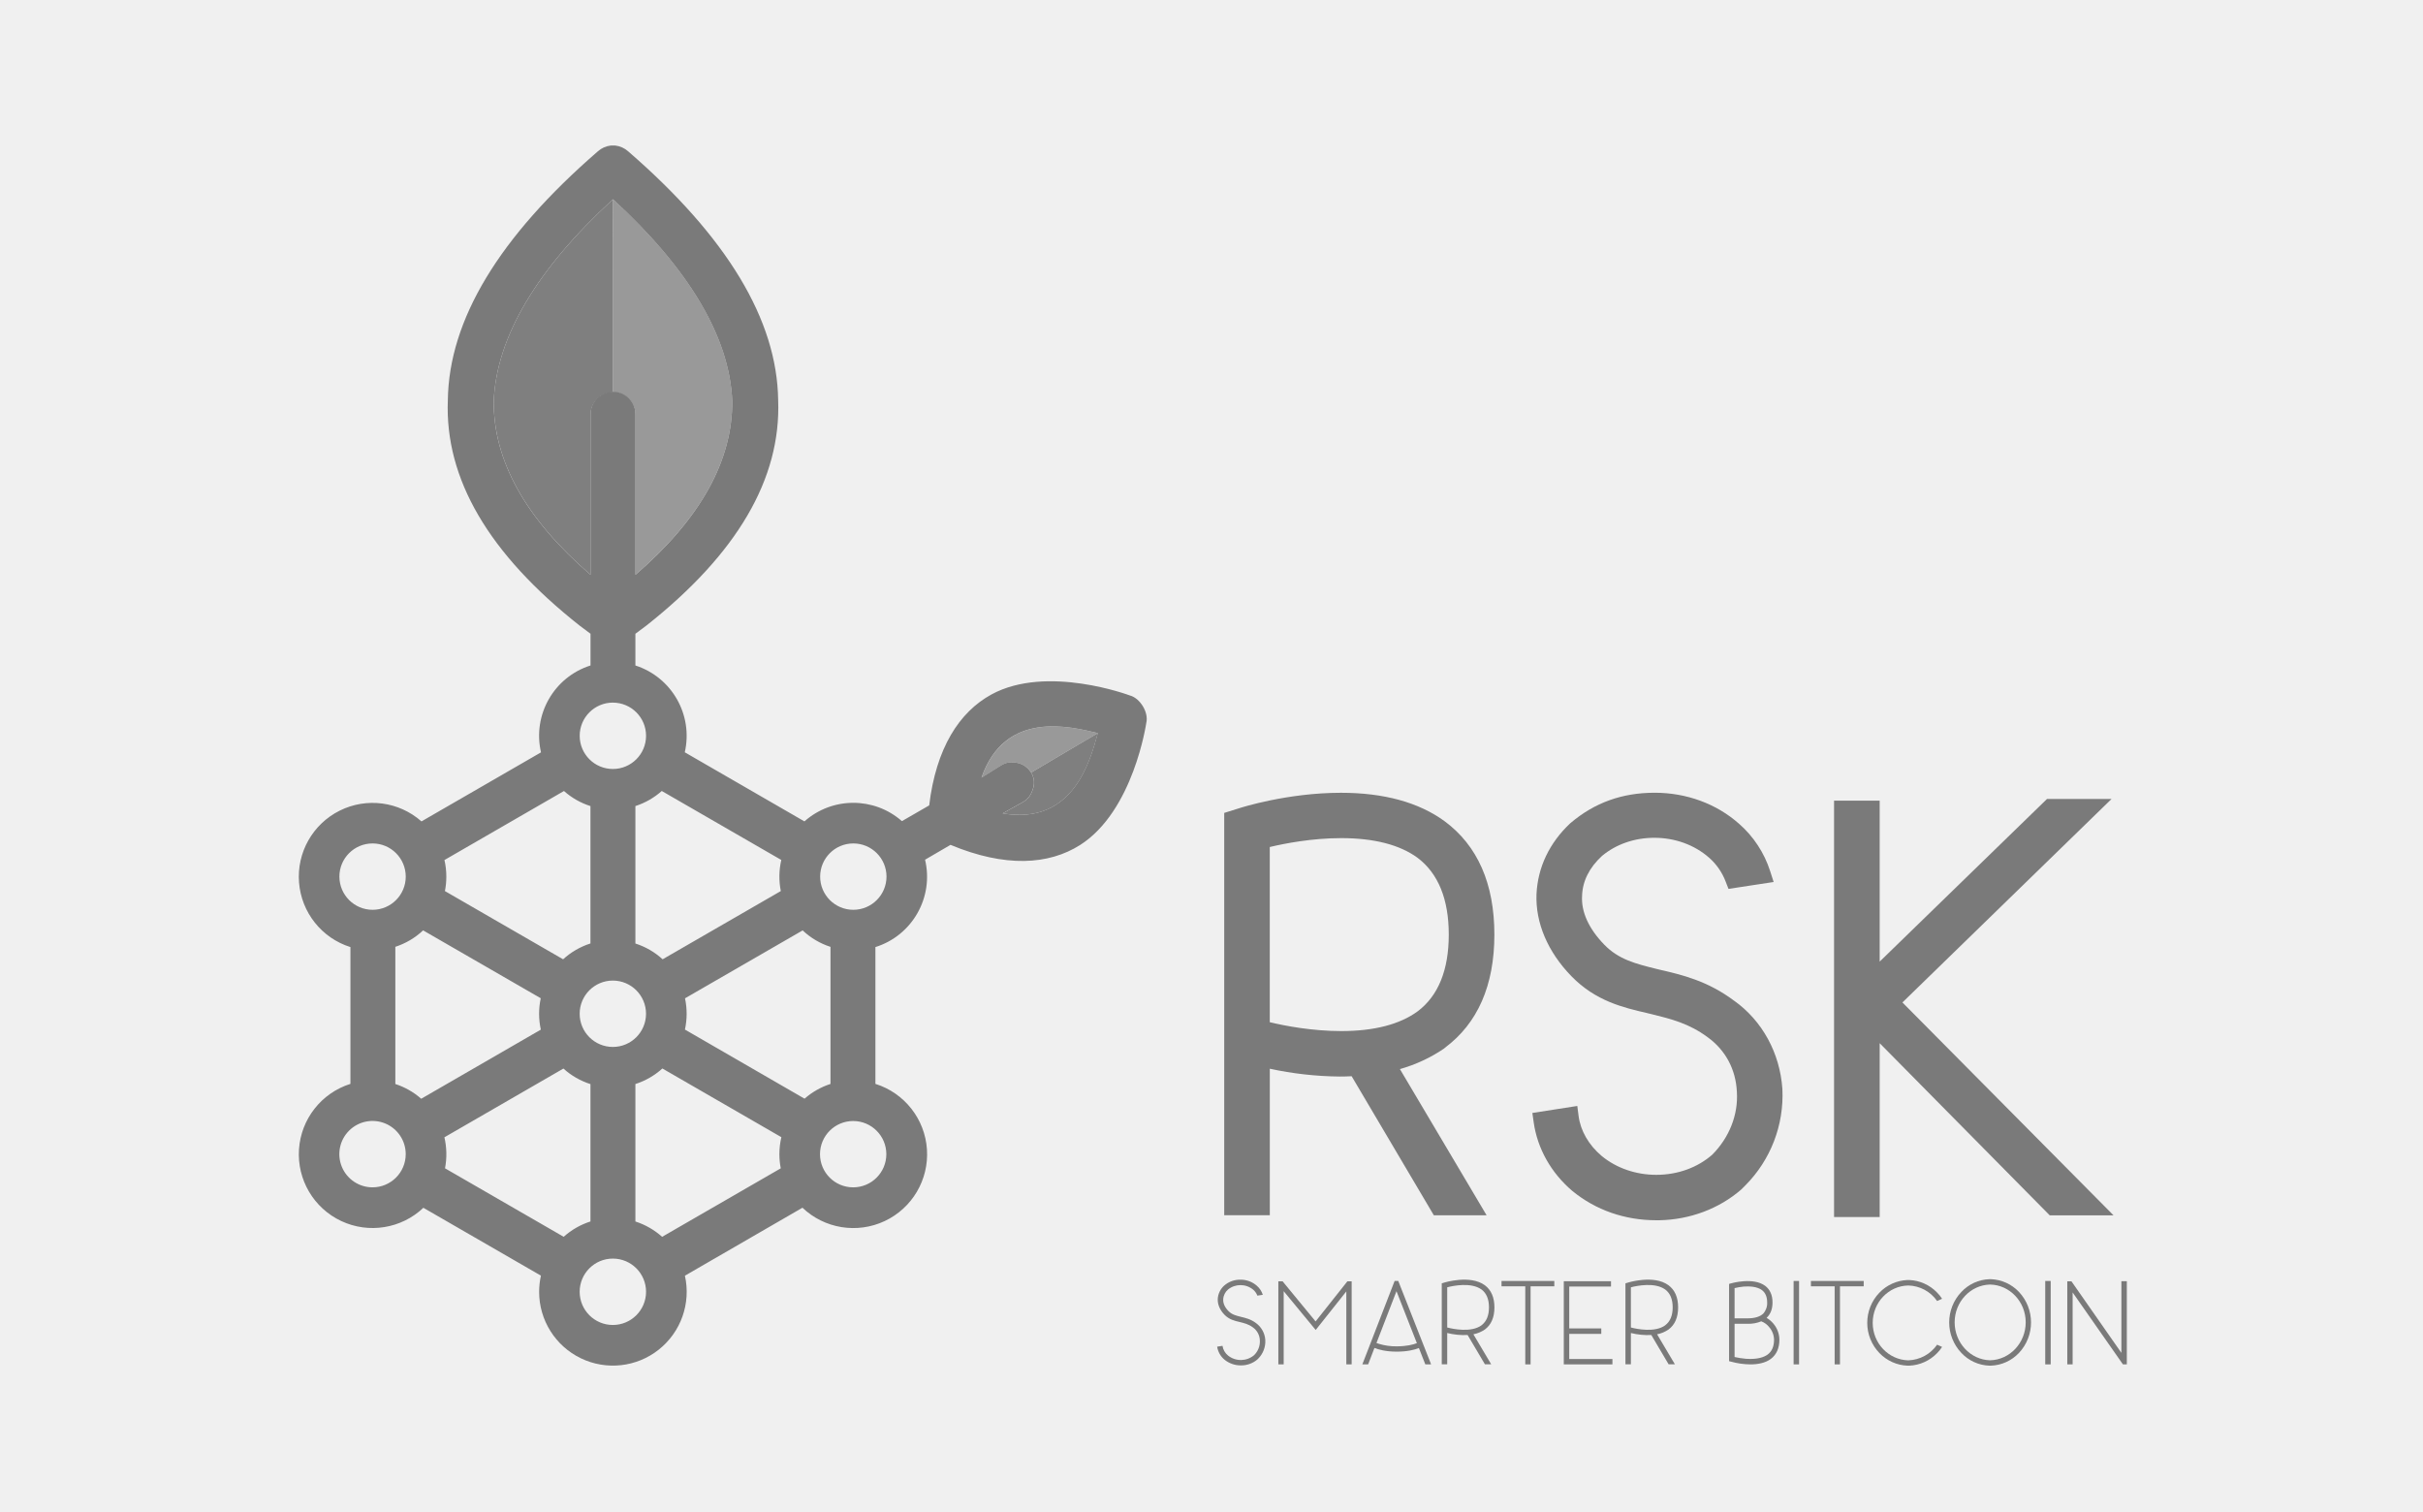
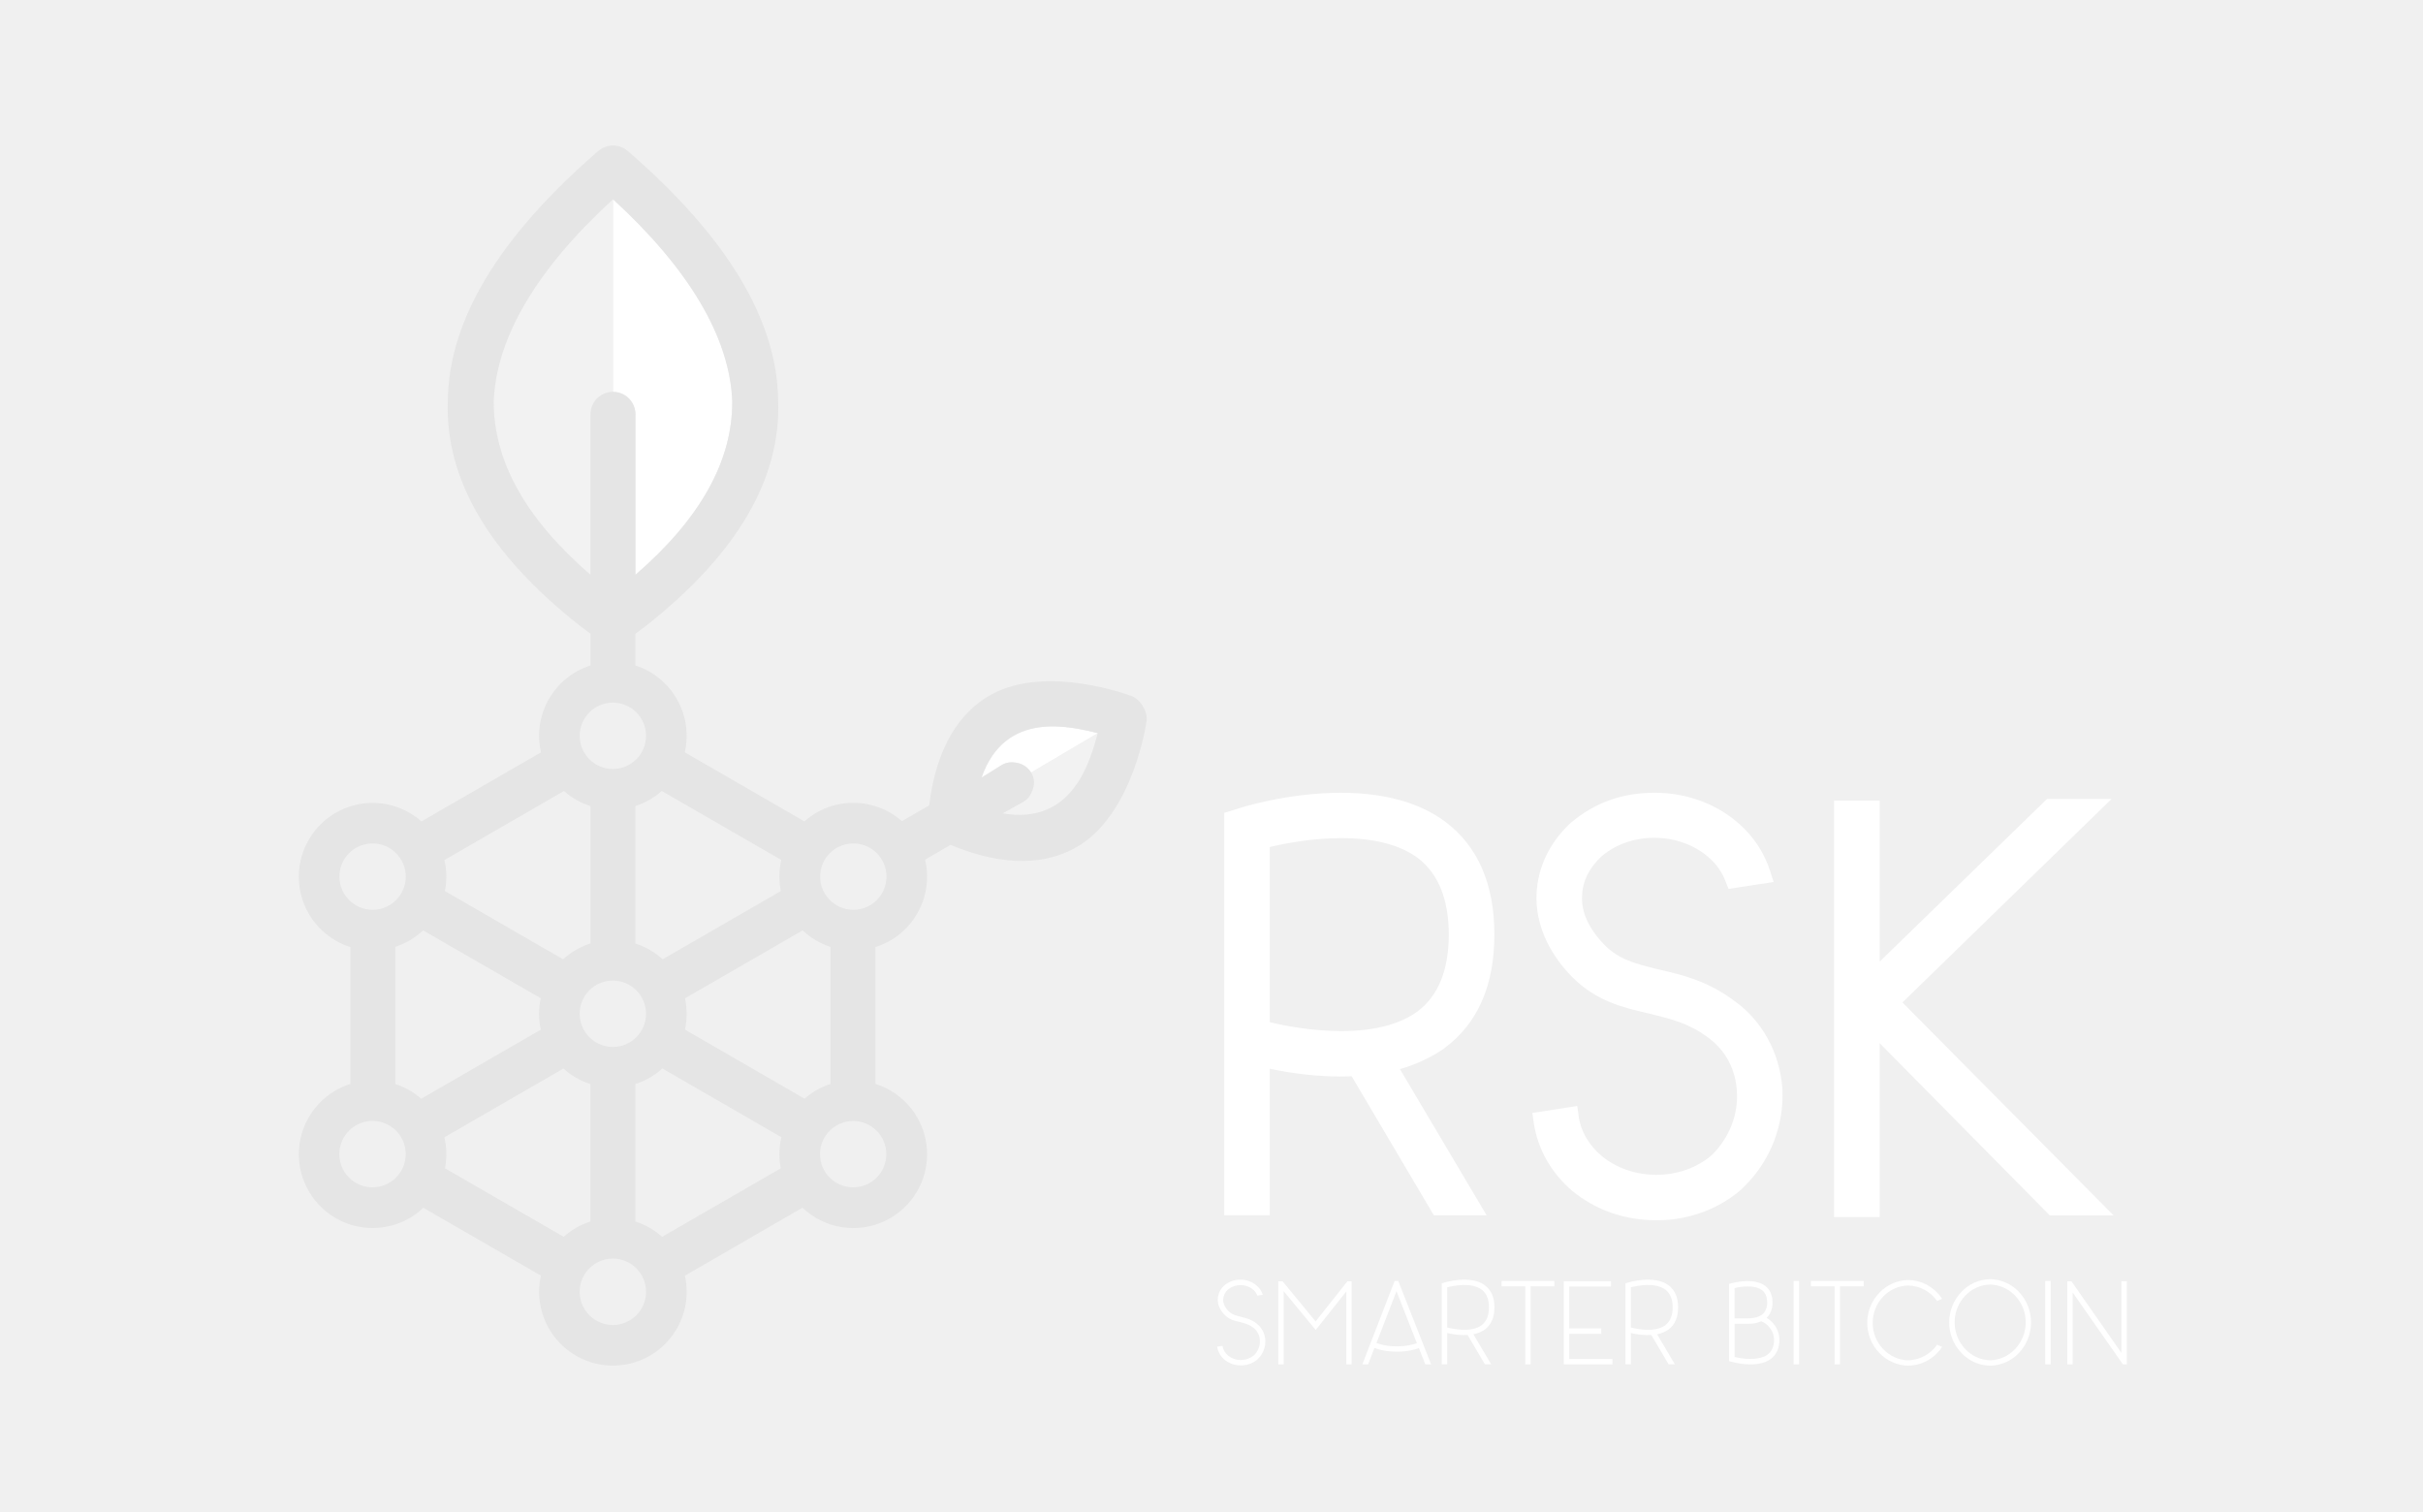
<svg xmlns="http://www.w3.org/2000/svg" id="Layer_1" data-name="Layer 1" viewBox="0 0 1860 1160">
  <defs>
-     <style>.cls-1{fill:none;}.cls-2{clip-path:url(#clip-path);}.cls-3{fill:#999;}.cls-4{fill:#7f7f7f;}.cls-5{fill:#7a7a7a;}</style>
+     <style>.cls-1{fill:none;}.cls-2{clip-path:url(#clip-path);}.cls-3{fill:#fff;}.cls-4{fill:#f2f2f2;}.cls-5{fill:#e5e5e5;}</style>
    <clipPath id="clip-path">
      <rect class="cls-1" x="229.35" y="111.69" width="1403.31" height="936.61" />
    </clipPath>
  </defs>
  <g id="RSK">
    <g class="cls-2">
      <g class="cls-2">
        <path class="cls-3" d="M470.54,152.94h.06c58.19,53.38,89.57,105.81,91.52,155q.36,68.72-74.3,133.23V318.39a17.26,17.26,0,0,0-17.26-17.26Z" />
        <path class="cls-4" d="M470.56,301.13a17.26,17.26,0,0,0-17.25,17.26V441.21Q378.67,376.7,379,308c2-49.23,33.31-101.66,91.53-155Z" />
        <path class="cls-3" d="M791.56,593a16.23,16.23,0,0,0-10.18-7.27c-5.45-1.15-9-.55-13.13,2l-14.74,9.21c18.14-52.27,68.47-39.1,89.27-34.18Z" />
        <path class="cls-4" d="M842.78,562.74c-5.75,20.59-18.55,71-73.07,61.64l15.19-8.47c4.27-2.41,6.4-5.22,8.12-10.53A14.65,14.65,0,0,0,791.56,593Z" />
        <path class="cls-5" d="M867.48,533.9s-63.75-24.06-106.38-.83c-24.82,13.54-42.56,41.31-47.81,85.17l-20.94,12.07a56.55,56.55,0,0,0-74.79.16h-.12l-91.77-53a56.7,56.7,0,0,0-37.91-66.63V486.49l8.34-6.22h0q104.7-82.71,101.25-173.08-1.2-92.31-115.12-191a17.88,17.88,0,0,0-10-4.48h-3.32a17.83,17.83,0,0,0-10,4.48q-113.91,98.7-115.13,191Q340.17,397.57,445,480.27l8.3,6.2v24.36a56.58,56.58,0,0,0-38,66.69l-91.76,53A56.65,56.65,0,1,0,269,727v105a56.64,56.64,0,1,0,56,95.12l90.24,52.09a57.3,57.3,0,0,0-1.38,12.45,56.64,56.64,0,1,0,111.91-12.41L616,927.07A56.64,56.64,0,1,0,672,832V727a56.6,56.6,0,0,0,38.12-67.07l19.54-11.4c41.81,17.44,75.35,15.47,99.55.06C870.18,622.45,879.92,555,879.92,555c2.08-8.36-5-19.14-12.44-21.1M599.75,660.12a56.85,56.85,0,0,0-.37,23.88l-90.72,52.37a56.31,56.31,0,0,0-20.9-12.11V618.75A56.44,56.44,0,0,0,508,607.17ZM495.92,778.19a25.47,25.47,0,1,1-25.46-25.48,25.5,25.5,0,0,1,25.46,25.48M379,308c2-49.23,33.31-101.66,91.53-155h.06c58.2,53.38,89.57,105.81,91.52,155q.36,68.72-74.3,133.23V318.39a17.26,17.26,0,1,0-34.51,0V441.21Q378.61,376.7,379,308m91.51,231.35A25.47,25.47,0,1,1,445,564.8a25.49,25.49,0,0,1,25.47-25.47m-37.54,67.86a56.4,56.4,0,0,0,20.33,11.58V724.22a56.61,56.61,0,0,0-21,12.15L341.53,684a55.32,55.32,0,0,0,1.09-11.06,56.4,56.4,0,0,0-1.44-12.76Zm-172.4,65.73A25.47,25.47,0,1,1,286,698.38a25.5,25.5,0,0,1-25.46-25.46M286,911.42A25.48,25.48,0,1,1,311.45,886,25.49,25.49,0,0,1,286,911.42m37.34-68a56.51,56.51,0,0,0-19.86-11.32V726.79a56.61,56.61,0,0,0,21.32-12.62l90.3,52.11a56.84,56.84,0,0,0,.06,24.08Zm18.27,53.39a57.11,57.11,0,0,0-.47-23.8l91.37-52.77a56.18,56.18,0,0,0,20.76,11.94V937.62a56.45,56.45,0,0,0-20.56,11.77Zm128.87,120.27a25.48,25.48,0,1,1,25.46-25.46,25.5,25.5,0,0,1-25.46,25.46M599.34,896.83l-91.07,52.58a56.81,56.81,0,0,0-20.51-11.77V832.13a56.69,56.69,0,0,0,20.71-11.94l91.34,52.73a57.17,57.17,0,0,0-1.52,13,56.51,56.51,0,0,0,1.05,10.87M525.79,790.32a57,57,0,0,0,.06-24l90.3-52.13a56.28,56.28,0,0,0,21.37,12.64V832.05a56.64,56.64,0,0,0-19.91,11.32ZM680.39,886a25.46,25.46,0,1,1-25.46-25.49A25.48,25.48,0,0,1,680.39,886M655.05,698.38a25.47,25.47,0,1,1,25.47-25.46,25.51,25.51,0,0,1-25.47,25.46m114.6-74,15.19-8.48c4.27-2.41,6.4-5.21,8.12-10.52,3.16-9.68-4-18.1-11.64-19.68-5.45-1.15-9-.55-13.13,2l-14.74,9.21c18.13-52.27,68.47-39.09,89.27-34.17-5.74,20.58-18.55,71-73.07,61.63" />
-         <path class="cls-5" d="M965.76,1043l-.55.56a19.06,19.06,0,0,1-12.19,4.54h-.46a19.63,19.63,0,0,1-12.56-4.37,16.17,16.17,0,0,1-5.65-10l4.09-.63a11.93,11.93,0,0,0,4.28,7.46,15.77,15.77,0,0,0,19.94-.28,14.69,14.69,0,0,0,4.46-11.37,12.73,12.73,0,0,0-5.37-10c-3.46-2.55-6.82-3.28-10.1-4.11-3.93-.91-8-1.82-11.65-5.55-3.48-3.55-5.37-7.82-5.2-12.11a14.88,14.88,0,0,1,4.92-10.29,18.44,18.44,0,0,1,12.57-4.55A18.81,18.81,0,0,1,964.85,987a15.42,15.42,0,0,1,4.54,6.91l-4.18.64a11.39,11.39,0,0,0-3.09-4.47,15.26,15.26,0,0,0-19.4-.26,10.62,10.62,0,0,0-3.73,7.55c-.18,3.1,1.27,6.2,4,9s5.91,3.53,9.56,4.44,7.55,1.74,11.66,4.84a17.44,17.44,0,0,1,7.09,13,18.84,18.84,0,0,1-5.55,14.38" />
-         <polygon class="cls-5" points="1037.59 983.57 1037.59 1047.32 1033.5 1047.32 1033.5 991.31 1009.99 1020.91 985.41 991.13 985.41 1047.32 981.31 1047.32 981.31 983.57 984.58 983.57 1009.91 1014.35 1034.31 983.57 1037.59 983.57" />
-         <path class="cls-5" d="M1073.37,983.29l25.2,64h-4.44l-4.92-12.49c-3.28,1.29-8.83,2.75-17,2.75s-14-1.56-17.13-2.83l-4.82,12.57h-4.46l24.77-64Zm14.28,47.73L1072,991.14l-15.37,39.78c.54.18,1.17.45,1.9.63a43.85,43.85,0,0,0,13.67,1.92c7.65,0,12.74-1.36,15.47-2.45" />
-         <path class="cls-5" d="M1131.07,1024.28l13.65,23h-4.82l-13.3-22.5a53.44,53.44,0,0,1-15.66-1.54v24h-4.19V985.13l1.46-.45c.83-.28,20.41-6.31,31.61,1.89,4.9,3.66,7.37,9.39,7.37,17s-2.47,13.39-7.37,17a23.58,23.58,0,0,1-8.75,3.65m6.28-7c3.73-2.82,5.65-7.39,5.65-13.67s-1.92-10.83-5.65-13.65c-7.92-5.83-21.95-2.92-26.41-1.74V1019c4.46,1.18,18.49,4.11,26.41-1.72" />
-         <polygon class="cls-5" points="1193.16 987.4 1174.95 987.4 1174.95 1047.32 1170.86 1047.32 1170.86 987.4 1152.64 987.4 1152.64 983.29 1193.16 983.29 1193.16 987.4" />
-         <polygon class="cls-5" points="1237.77 1043.21 1237.77 1047.32 1200.43 1047.32 1200.43 983.49 1236.68 983.49 1236.68 987.58 1204.62 987.58 1204.62 1019.72 1229.21 1019.72 1229.21 1023.91 1204.62 1023.91 1204.62 1043.21 1237.77 1043.21" />
-         <path class="cls-5" d="M1272.08,1024.28l13.65,23h-4.82l-13.29-22.5a53.52,53.52,0,0,1-15.67-1.54v24h-4.19V985.13l1.46-.45c.82-.28,20.39-6.31,31.6,1.89,4.91,3.66,7.38,9.39,7.38,17s-2.47,13.39-7.38,17a23.39,23.39,0,0,1-8.74,3.65m6.28-7c3.74-2.82,5.66-7.39,5.66-13.67s-1.92-10.83-5.66-13.65c-7.92-5.83-21.94-2.92-26.41-1.74V1019c4.47,1.18,18.49,4.11,26.41-1.72" />
-         <path class="cls-5" d="M1361.3,1016a19.35,19.35,0,0,1,4.64,12.28c0,6.56-2.19,11.48-6.46,14.76s-10.29,4.29-15.77,4.29a57.4,57.4,0,0,1-14.93-2.1l-1.46-.37V985.58l1.46-.45c.73-.2,17.21-4.84,26.24,1.9,3.73,2.82,5.64,7.11,5.64,12.76,0,4.82-1.38,8.65-4.2,11.46-.08.1-.26.19-.36.37a19.59,19.59,0,0,1,5.2,4.37m-29.77-4h9.81c5.57,0,9.66-1.19,12.21-3.64a12,12,0,0,0,3-8.55c0-4.39-1.37-7.47-4-9.49-3.81-2.82-9.63-3-13.92-2.72a51.33,51.33,0,0,0-7.09,1.18Zm30.3,16.29a15.08,15.08,0,0,0-3.73-9.56,13.71,13.71,0,0,0-6.09-4.44,25.56,25.56,0,0,1-10.47,1.89h-10v25.51a69.62,69.62,0,0,0,8.83,1.36c9.18.63,14.1-1.46,16.57-3.28,3.26-2.45,4.9-6.18,4.9-11.48" />
-         <rect class="cls-5" x="1376.85" y="983.29" width="4.19" height="64.03" />
-         <polygon class="cls-5" points="1430.66 987.4 1412.44 987.4 1412.44 1047.32 1408.35 1047.32 1408.35 987.4 1390.14 987.4 1390.14 983.29 1430.66 983.29 1430.66 987.4" />
-         <path class="cls-5" d="M1490.83,1033.92a27.19,27.19,0,0,1-3.81,4.75,31.44,31.44,0,0,1-21.5,9.64h-1.18a31.57,31.57,0,0,1-21.57-9.64,33.42,33.42,0,0,1,0-46.45,31.55,31.55,0,0,1,21.57-9.66h1.18a31.42,31.42,0,0,1,21.5,9.66,27.12,27.12,0,0,1,3.81,4.74l-3.81,1.72a27.74,27.74,0,0,0-22.13-11.91c-15.13.26-27.32,13-27.32,28.67s12.19,28.42,27.32,28.78a28.11,28.11,0,0,0,22.13-12Z" />
-         <path class="cls-5" d="M1528.32,1048.31h-1.18a30.86,30.86,0,0,1-21.47-9.74,34,34,0,0,1,0-46.9,30.86,30.86,0,0,1,21.47-9.74h1.18a31.22,31.22,0,0,1,21.5,9.74,34.27,34.27,0,0,1,0,46.9,31.22,31.22,0,0,1-21.5,9.74m-.63-62.27c-15.11.35-27.22,13.29-27.22,29s12.11,28.78,27.22,29.14c15.12-.36,27.33-13.3,27.33-29.14s-12.21-28.69-27.33-29" />
-         <rect class="cls-5" x="1570.01" y="983.29" width="4.19" height="64.03" />
-         <polygon class="cls-5" points="1632.65 983.49 1632.65 1047.32 1629.65 1047.32 1591.05 992.12 1591.05 1047.32 1586.94 1047.32 1586.94 983.57 1590.14 983.57 1628.47 1038.49 1628.47 983.49 1632.65 983.49" />
-         <polygon class="cls-5" points="1460.39 769.5 1620.94 613.28 1571.39 613.28 1442.92 738.15 1442.92 614.58 1407.9 614.58 1407.9 934.2 1442.92 934.2 1442.92 800.77 1573.47 932.92 1622.44 932.92 1460.39 769.5" />
-         <path class="cls-5" d="M1109,804.41c25.31-18.73,38.15-48,38.15-87s-12.84-68.24-38.17-87c-19.85-14.51-46.64-21.86-79.63-21.86-41.29,0-77.2,11.57-77.42,11.65L939.76,624V932.84h35V820.37a265.58,265.58,0,0,0,53.49,6c3.17,0,6.29-.08,9.33-.24l63.1,106.76h40.51l-66.55-112.23a117,117,0,0,0,34.2-16Zm3.14-87c0,27.1-8,46.9-23.78,58.83-13.75,10.11-33.53,15.23-58.75,15.23-22.34,0-43.23-4-54.88-6.82V650.18c11.65-2.77,32.54-6.82,54.88-6.82,25.22,0,45,5.12,58.67,15.18,15.82,12,23.86,31.78,23.86,58.89" />
-         <path class="cls-5" d="M1331.53,768.44c-20.65-15.59-40.46-20.17-58-24.21l-1.77-.43c-16.34-4.07-29.24-7.27-40.35-18.75-11.81-12.2-17.68-25.07-16.94-37.39.35-11.26,5.47-21.54,15.21-30.56,10.74-9,25-14,40.18-14,15.94,0,30.9,5.43,42.14,15.31a46.3,46.3,0,0,1,12.68,18.29l2.19,5.63,34.65-5.29-2.7-8.42A81.3,81.3,0,0,0,1335,632.36c-17.32-15.37-40.34-23.84-64.8-23.84-25,0-46.18,7.62-64.65,23.31l-.3.26c-15.86,14.95-24.77,33.64-25.76,54.12-.93,22,8.59,44.49,26.85,63.2,18.61,19.09,39.7,24,58.31,28.31l3.52.85c14.58,3.61,28.35,7,42.67,17.6,13.73,9.9,21.69,24.77,22.46,42,1.13,17.4-5.75,34.93-18.86,48.16-11.42,10-26.65,15.49-43,15.49-15.67,0-30.58-5.15-41.9-14.46-10-8.44-16.28-19.36-17.74-30.74l-1-7.66-34.49,5.37,1.05,7.37c2.86,20,13.31,38.56,29.53,52.41,18,14.78,40.36,22.58,64.58,22.58h2.31c23.51-.46,45.83-8.83,62.84-23.57l3-3a98.07,98.07,0,0,0,28.61-74.32c-1.92-27.48-15.37-52.09-36.76-67.44" />
+         <path class="cls-3" d="M965.76,1043l-.55.56a19.06,19.06,0,0,1-12.19,4.54h-.46a19.63,19.63,0,0,1-12.56-4.37,16.17,16.17,0,0,1-5.65-10l4.09-.63a11.93,11.93,0,0,0,4.28,7.46,15.77,15.77,0,0,0,19.94-.28,14.69,14.69,0,0,0,4.46-11.37,12.73,12.73,0,0,0-5.37-10c-3.46-2.55-6.82-3.28-10.1-4.11-3.93-.91-8-1.82-11.65-5.55-3.48-3.55-5.37-7.82-5.2-12.11a14.88,14.88,0,0,1,4.92-10.29,18.44,18.44,0,0,1,12.57-4.55A18.81,18.81,0,0,1,964.85,987a15.42,15.42,0,0,1,4.54,6.91l-4.18.64a11.39,11.39,0,0,0-3.09-4.47,15.26,15.26,0,0,0-19.4-.26,10.62,10.62,0,0,0-3.73,7.55c-.18,3.1,1.27,6.2,4,9s5.91,3.53,9.56,4.44,7.55,1.74,11.66,4.84a17.44,17.44,0,0,1,7.09,13,18.84,18.84,0,0,1-5.55,14.38" />
+         <polygon class="cls-3" points="1037.59 983.57 1037.59 1047.32 1033.5 1047.32 1033.5 991.31 1009.99 1020.91 985.41 991.13 985.41 1047.32 981.31 1047.32 981.31 983.57 984.58 983.57 1009.91 1014.35 1034.31 983.57 1037.59 983.57" />
+         <path class="cls-3" d="M1073.37,983.29l25.2,64h-4.44l-4.92-12.49c-3.28,1.29-8.83,2.75-17,2.75s-14-1.56-17.13-2.83l-4.82,12.57h-4.46l24.77-64Zm14.28,47.73L1072,991.14l-15.37,39.78c.54.18,1.17.45,1.9.63a43.85,43.85,0,0,0,13.67,1.92c7.65,0,12.74-1.36,15.47-2.45" />
+         <path class="cls-3" d="M1131.07,1024.28l13.65,23h-4.82l-13.3-22.5a53.44,53.44,0,0,1-15.66-1.54v24h-4.19V985.13l1.46-.45c.83-.28,20.41-6.31,31.61,1.89,4.9,3.66,7.37,9.39,7.37,17s-2.47,13.39-7.37,17a23.58,23.58,0,0,1-8.75,3.65m6.28-7c3.73-2.82,5.65-7.39,5.65-13.67s-1.92-10.83-5.65-13.65c-7.92-5.83-21.95-2.92-26.41-1.74V1019c4.46,1.18,18.49,4.11,26.41-1.72" />
+         <polygon class="cls-3" points="1193.16 987.4 1174.95 987.4 1174.95 1047.32 1170.86 1047.32 1170.86 987.4 1152.64 987.4 1152.64 983.29 1193.16 983.29 1193.16 987.4" />
+         <polygon class="cls-3" points="1237.77 1043.21 1237.77 1047.32 1200.43 1047.32 1200.43 983.49 1236.68 983.49 1236.68 987.58 1204.62 987.58 1204.62 1019.72 1229.21 1019.72 1229.21 1023.91 1204.62 1023.91 1204.62 1043.21 1237.77 1043.21" />
+         <path class="cls-3" d="M1272.08,1024.28l13.65,23h-4.82l-13.29-22.5a53.52,53.52,0,0,1-15.67-1.54v24h-4.19V985.13l1.46-.45c.82-.28,20.39-6.31,31.6,1.89,4.91,3.66,7.38,9.39,7.38,17s-2.47,13.39-7.38,17a23.39,23.39,0,0,1-8.74,3.65m6.28-7c3.74-2.82,5.66-7.39,5.66-13.67s-1.92-10.83-5.66-13.65c-7.92-5.83-21.94-2.92-26.41-1.74V1019c4.47,1.18,18.49,4.11,26.41-1.72" />
+         <path class="cls-3" d="M1361.3,1016a19.35,19.35,0,0,1,4.64,12.28c0,6.56-2.19,11.48-6.46,14.76s-10.29,4.29-15.77,4.29a57.4,57.4,0,0,1-14.93-2.1l-1.46-.37V985.58l1.46-.45c.73-.2,17.21-4.84,26.24,1.9,3.73,2.82,5.64,7.11,5.64,12.76,0,4.82-1.38,8.65-4.2,11.46-.08.1-.26.19-.36.37a19.59,19.59,0,0,1,5.2,4.37m-29.77-4h9.81c5.57,0,9.66-1.19,12.21-3.64a12,12,0,0,0,3-8.55c0-4.39-1.37-7.47-4-9.49-3.81-2.82-9.63-3-13.92-2.72a51.33,51.33,0,0,0-7.09,1.18Zm30.3,16.29a15.08,15.08,0,0,0-3.73-9.56,13.71,13.71,0,0,0-6.09-4.44,25.56,25.56,0,0,1-10.47,1.89h-10v25.51a69.62,69.62,0,0,0,8.83,1.36c9.18.63,14.1-1.46,16.57-3.28,3.26-2.45,4.9-6.18,4.9-11.48" />
+         <rect class="cls-3" x="1376.85" y="983.29" width="4.19" height="64.03" />
+         <polygon class="cls-3" points="1430.66 987.4 1412.44 987.4 1412.44 1047.32 1408.35 1047.32 1408.35 987.4 1390.14 987.4 1390.14 983.29 1430.66 983.29 1430.66 987.4" />
+         <path class="cls-3" d="M1490.83,1033.92a27.19,27.19,0,0,1-3.81,4.75,31.44,31.44,0,0,1-21.5,9.64h-1.18a31.57,31.57,0,0,1-21.57-9.64,33.42,33.42,0,0,1,0-46.45,31.55,31.55,0,0,1,21.57-9.66h1.18a31.42,31.42,0,0,1,21.5,9.66,27.12,27.12,0,0,1,3.81,4.74l-3.81,1.72a27.74,27.74,0,0,0-22.13-11.91c-15.13.26-27.32,13-27.32,28.67s12.19,28.42,27.32,28.78a28.11,28.11,0,0,0,22.13-12Z" />
+         <path class="cls-3" d="M1528.32,1048.31h-1.18a30.86,30.86,0,0,1-21.47-9.74,34,34,0,0,1,0-46.9,30.86,30.86,0,0,1,21.47-9.74h1.18a31.22,31.22,0,0,1,21.5,9.74,34.27,34.27,0,0,1,0,46.9,31.22,31.22,0,0,1-21.5,9.74m-.63-62.27c-15.11.35-27.22,13.29-27.22,29s12.11,28.78,27.22,29.14c15.12-.36,27.33-13.3,27.33-29.14s-12.21-28.69-27.33-29" />
+         <rect class="cls-3" x="1570.01" y="983.29" width="4.19" height="64.03" />
+         <polygon class="cls-3" points="1632.65 983.49 1632.65 1047.32 1629.65 1047.32 1591.05 992.12 1591.05 1047.32 1586.94 1047.32 1586.94 983.57 1590.14 983.57 1628.47 1038.49 1628.47 983.49 1632.65 983.49" />
+         <polygon class="cls-3" points="1460.39 769.5 1620.94 613.28 1571.39 613.28 1442.92 738.15 1442.92 614.58 1407.9 614.58 1407.9 934.2 1442.92 934.2 1442.92 800.77 1573.47 932.92 1622.44 932.92 1460.39 769.5" />
+         <path class="cls-3" d="M1109,804.41c25.31-18.73,38.15-48,38.15-87s-12.84-68.24-38.17-87c-19.85-14.51-46.64-21.86-79.63-21.86-41.29,0-77.2,11.57-77.42,11.65L939.76,624V932.84h35V820.37a265.58,265.58,0,0,0,53.49,6c3.17,0,6.29-.08,9.33-.24l63.1,106.76h40.51l-66.55-112.23a117,117,0,0,0,34.2-16Zm3.14-87c0,27.1-8,46.9-23.78,58.83-13.75,10.11-33.53,15.23-58.75,15.23-22.34,0-43.23-4-54.88-6.82V650.18c11.65-2.77,32.54-6.82,54.88-6.82,25.22,0,45,5.12,58.67,15.18,15.82,12,23.86,31.78,23.86,58.89" />
+         <path class="cls-3" d="M1331.53,768.44c-20.65-15.59-40.46-20.17-58-24.21l-1.77-.43c-16.34-4.07-29.24-7.27-40.35-18.75-11.81-12.2-17.68-25.07-16.94-37.39.35-11.26,5.47-21.54,15.21-30.56,10.74-9,25-14,40.18-14,15.94,0,30.9,5.43,42.14,15.31a46.3,46.3,0,0,1,12.68,18.29l2.19,5.63,34.65-5.29-2.7-8.42A81.3,81.3,0,0,0,1335,632.36c-17.32-15.37-40.34-23.84-64.8-23.84-25,0-46.18,7.62-64.65,23.31l-.3.26c-15.86,14.95-24.77,33.64-25.76,54.12-.93,22,8.59,44.49,26.85,63.2,18.61,19.09,39.7,24,58.31,28.31l3.52.85c14.58,3.61,28.35,7,42.67,17.6,13.73,9.9,21.69,24.77,22.46,42,1.13,17.4-5.75,34.93-18.86,48.16-11.42,10-26.65,15.49-43,15.49-15.67,0-30.58-5.15-41.9-14.46-10-8.44-16.28-19.36-17.74-30.74l-1-7.66-34.49,5.37,1.05,7.37c2.86,20,13.31,38.56,29.53,52.41,18,14.78,40.36,22.58,64.58,22.58h2.31c23.51-.46,45.83-8.83,62.84-23.57l3-3a98.07,98.07,0,0,0,28.61-74.32c-1.92-27.48-15.37-52.09-36.76-67.44" />
      </g>
    </g>
  </g>
</svg>
